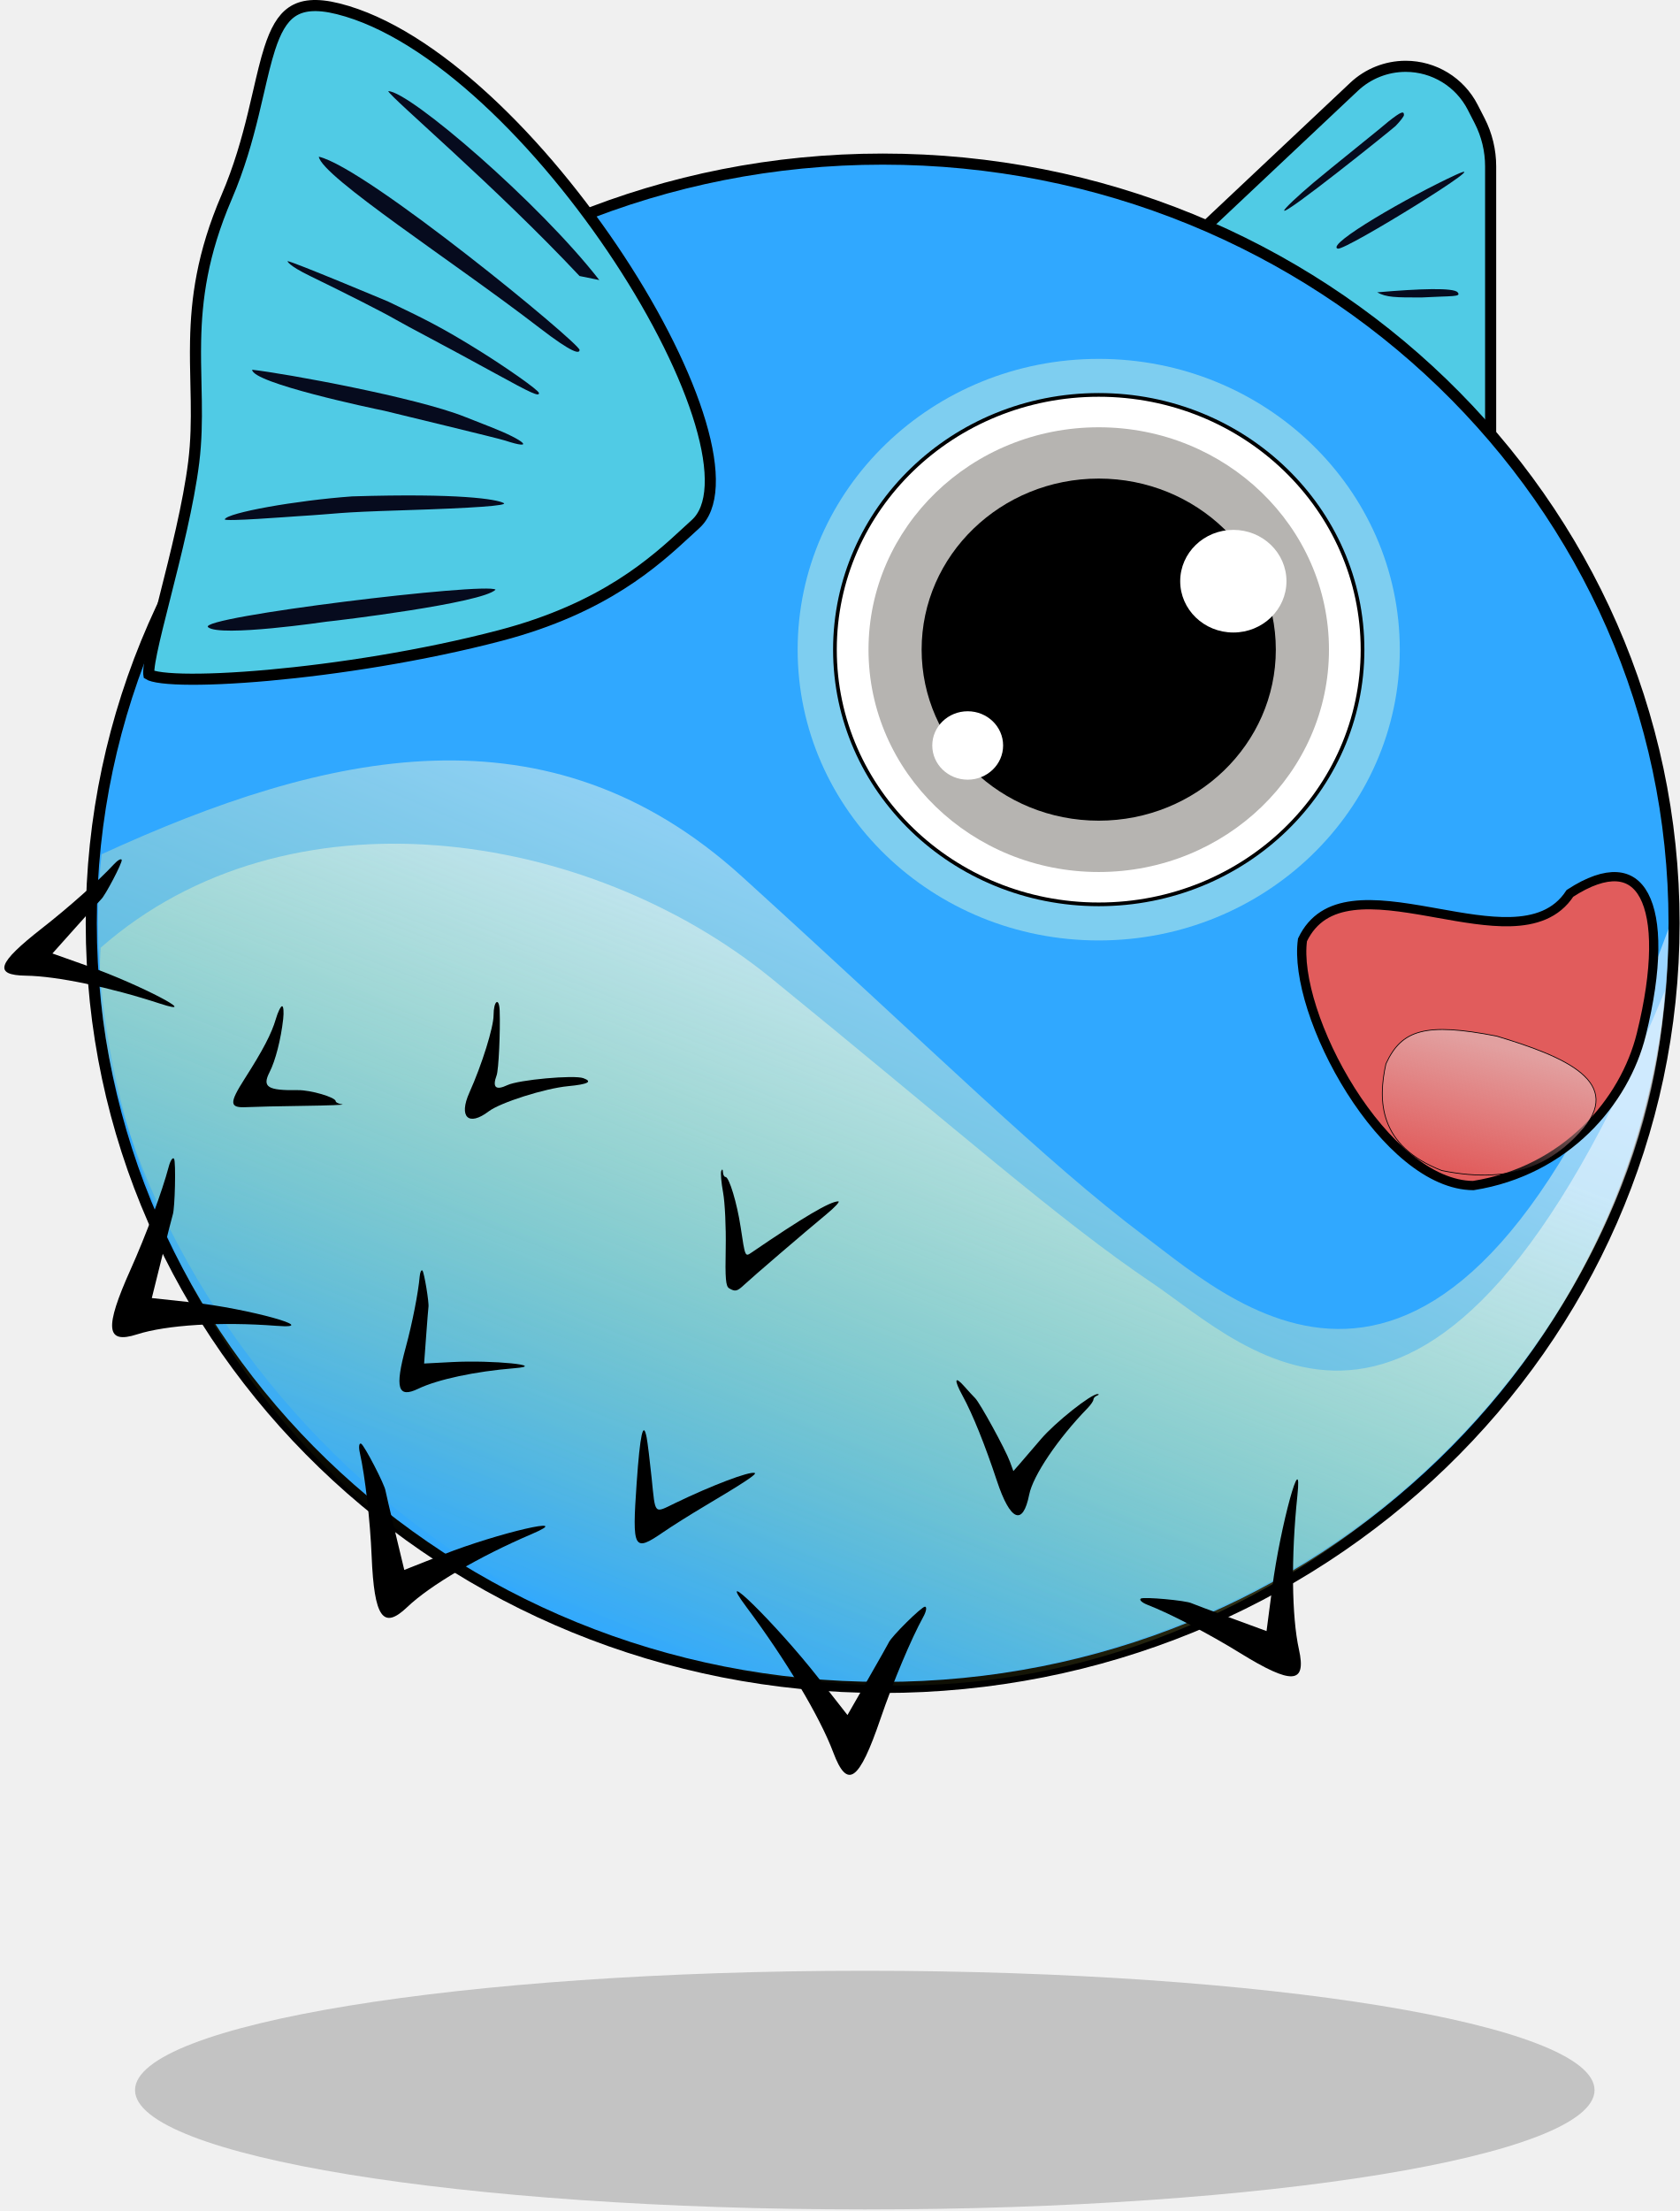
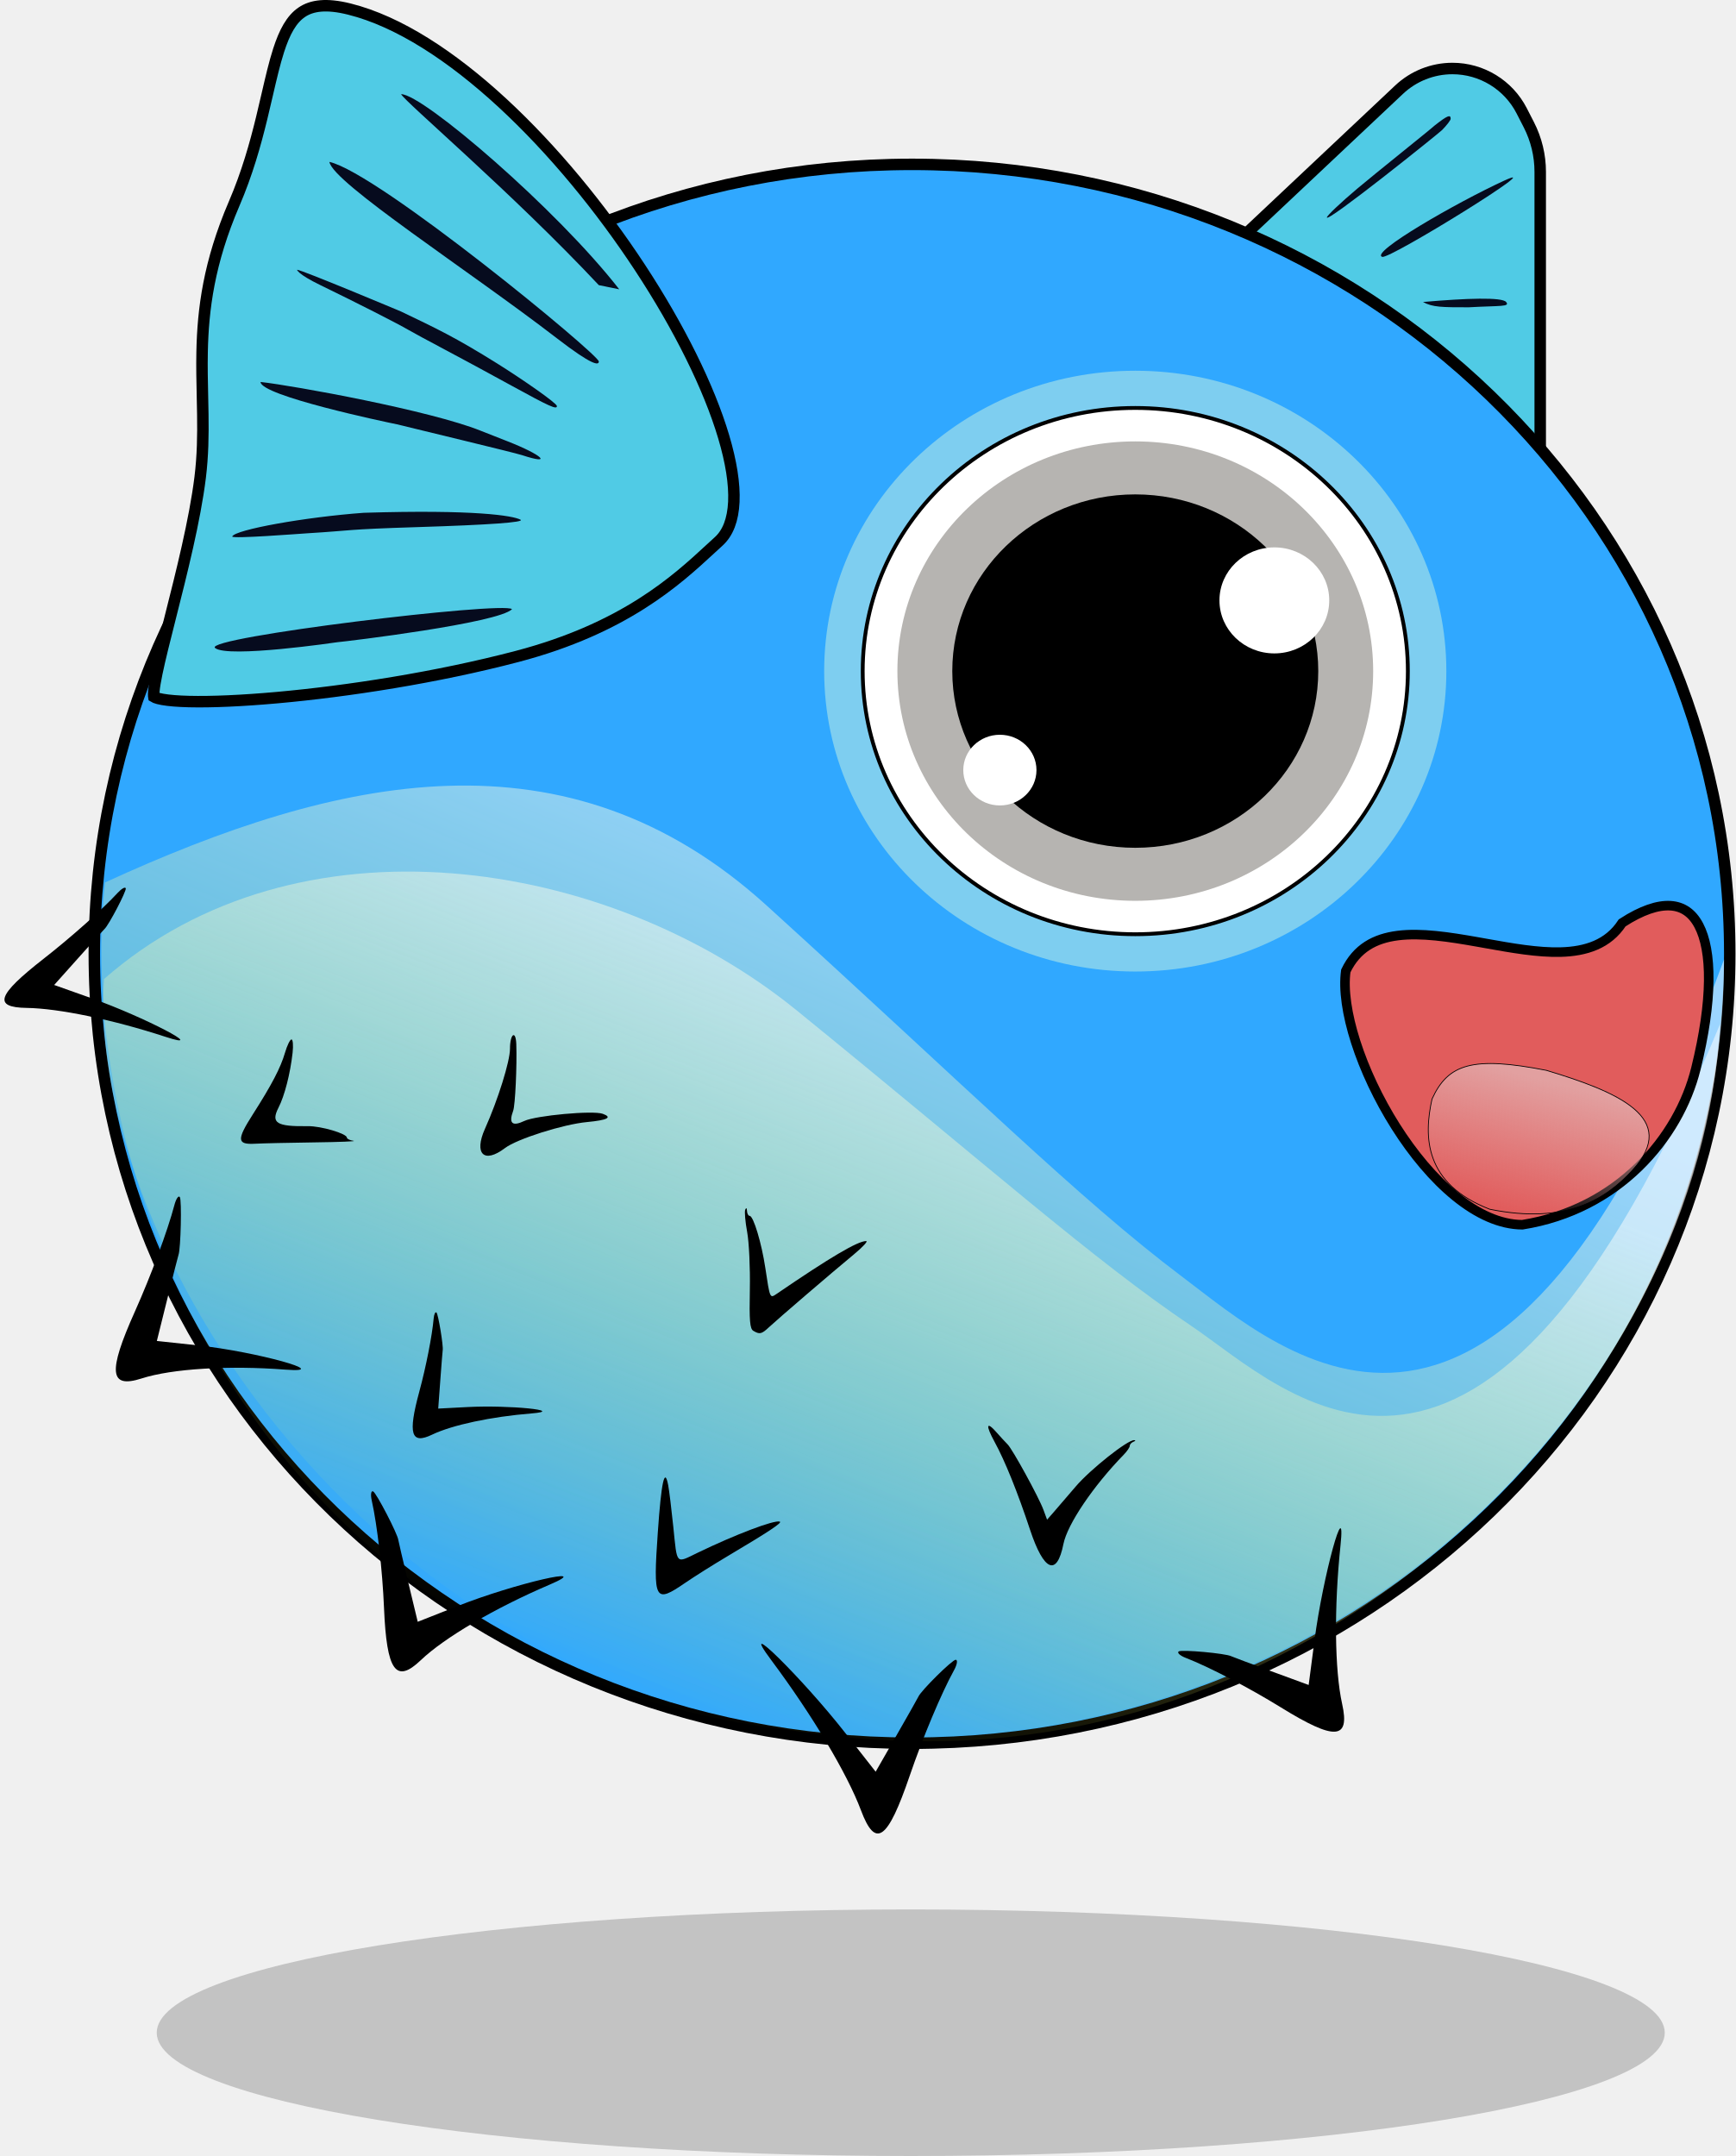
- <svg xmlns="http://www.w3.org/2000/svg" viewBox="0 0 908 1195" fill="none">
-   <ellipse cx="467.5" cy="1129.66" rx="394.5" ry="64.5" fill="black" fill-opacity="0.19" />
-   <path d="M652.418 123.462L804.244 234.411C804.905 234.894 805.834 234.422 805.834 233.604L805.834 89.912C805.834 81.338 803.792 72.887 799.878 65.258L796.137 57.969C789.165 44.383 775.179 35.84 759.908 35.84C749.533 35.84 739.548 39.8 731.994 46.913L652.323 121.926C651.867 122.355 651.913 123.092 652.418 123.462Z" fill="#50CBE5" stroke="black" stroke-width="6" />
-   <path d="M49.341 499.011C49.341 727.015 240.787 912.027 477.171 912.027C713.554 912.027 905 727.015 905 499.011C905 271.007 713.554 85.996 477.171 85.996C240.787 85.996 49.341 271.007 49.341 499.011Z" fill="#30A8FF" stroke="black" stroke-width="6" />
+ <svg xmlns="http://www.w3.org/2000/svg" width="908" height="1128" viewBox="0 0 908 1128" fill="none">
+   <ellipse cx="476.5" cy="1063.5" rx="394.5" ry="64.5" fill="black" fill-opacity="0.19" />
+   <path d="M652.418 123.462L804.244 234.411C804.905 234.894 805.834 234.422 805.834 233.604L805.834 89.912C805.834 81.338 803.792 72.887 799.878 65.258L796.137 57.969C789.165 44.383 775.179 35.84 759.908 35.84C749.533 35.84 739.549 39.8 731.994 46.913L652.323 121.926C651.867 122.355 651.913 123.092 652.418 123.462Z" fill="#50CBE5" stroke="black" stroke-width="6" />
+   <path d="M49.341 499.012C49.341 727.016 240.787 912.027 477.171 912.027C713.554 912.027 905 727.016 905 499.012C905 271.008 713.554 85.996 477.171 85.996C240.787 85.996 49.341 271.008 49.341 499.012Z" fill="#30A8FF" stroke="black" stroke-width="6" />
  <ellipse rx="162.758" ry="157.161" transform="matrix(-1 0 0 1 593.962 351.128)" fill="#7ECEF0" />
-   <path d="M451.362 351.109C451.362 427.111 515.178 488.781 593.972 488.781C672.767 488.781 736.582 427.111 736.582 351.109C736.582 275.108 672.767 213.438 593.972 213.438C515.178 213.438 451.362 275.108 451.362 351.109Z" fill="white" stroke="black" stroke-width="2" />
+   <path d="M451.363 351.109C451.363 427.11 515.178 488.781 593.973 488.781C672.767 488.781 736.583 427.11 736.583 351.109C736.583 275.108 672.767 213.437 593.973 213.437C515.178 213.437 451.363 275.108 451.363 351.109Z" fill="white" stroke="black" stroke-width="2" />
  <ellipse rx="124.462" ry="120.182" transform="matrix(-1 0 0 1 593.973 351.118)" fill="#B6B4B1" />
-   <ellipse rx="95.74" ry="92.448" transform="matrix(-1 0 0 1 593.966 351.108)" fill="black" />
-   <ellipse rx="28.722" ry="27.734" transform="matrix(-1 0 0 1 666.733 314.121)" fill="white" />
+   <ellipse rx="95.74" ry="92.448" transform="matrix(-1 0 0 1 593.967 351.109)" fill="black" />
+   <ellipse rx="28.722" ry="27.734" transform="matrix(-1 0 0 1 666.733 314.122)" fill="white" />
  <ellipse rx="19.148" ry="18.49" transform="matrix(-1 0 0 1 523.129 402.911)" fill="white" />
-   <path d="M54.923 461.706C35.89 635.086 157.923 909 475.5 909C706.734 909 902 728.517 902 502C786.834 815.227 671.454 707.792 618.16 667.71C564.867 627.628 505.863 568.901 401.179 473.822C296.495 378.744 176.737 405.778 54.923 461.706Z" fill="url(#paint0_linear)" fill-opacity="0.52" />
-   <path d="M54.417 512.225C44.898 649.309 198.818 911 486.344 911C706.23 911 889.637 724.339 900 535.623C775.411 836.241 673.643 727.608 623.009 693.524C572.375 659.441 516.316 609.503 416.857 528.655C317.397 447.807 155.317 423.635 54.417 512.225Z" fill="url(#paint1_linear)" fill-opacity="0.52" />
-   <path d="M93.39 656.527C94.572 653.398 95.157 627.877 94.085 626.303C93.392 625.288 92.093 627.225 91.206 630.605C87.691 643.944 78.929 667.553 70.549 686.241C56.349 717.91 57.227 726.611 74.069 721.199C89.985 716.084 119.501 714.272 149.351 716.577C175.104 718.566 134.125 707.199 103.688 703.908L82.064 701.575L87.528 679.578C90.529 667.484 93.17 657.11 93.39 656.527Z" fill="black" />
-   <path d="M208.4 805.724C208.059 802.565 196.928 781.087 195.219 780.288C194.115 779.772 193.803 781.997 194.53 785.224C197.387 797.97 200.1 821.733 200.915 841.225C202.296 874.258 207.085 881.07 220.149 868.598C232.496 856.812 258.9 841.327 287.494 829.105C312.164 818.56 269.157 828.526 239.57 840.206L218.552 848.509L213.534 827.649C210.771 816.181 208.464 806.313 208.4 805.724Z" fill="black" />
-   <path d="M644.17 866.522C641.374 865.044 618.16 862.928 616.679 864.015C615.723 864.718 617.429 866.256 620.468 867.426C632.457 872.057 653.566 883.044 670.21 893.328C698.415 910.755 706.378 910.292 702.2 891.478C698.253 873.698 697.919 841.169 701.348 808.511C704.308 780.335 692.13 824.697 687.776 857.942L684.687 881.563L664.9 874.291C654.02 870.297 644.692 866.797 644.17 866.522Z" fill="black" />
-   <path d="M480.469 887.735C481.757 884.615 498.283 868.266 500.039 868.373C501.172 868.443 500.751 870.945 499.1 873.925C492.595 885.698 482.769 909.09 475.951 929.059C464.396 962.898 458.046 967.388 450.443 947.106C443.258 927.938 424.849 897.13 403.49 868.529C385.061 843.854 419.821 878.053 442.224 906.635L458.137 926.945L469.086 907.866C475.107 897.379 480.228 888.317 480.469 887.735Z" fill="black" />
-   <path d="M54.652 486.071C56.852 484.135 66.264 466.132 65.801 464.751C65.5 463.86 63.604 464.92 61.595 467.106C53.651 475.731 37.2 490.377 22.816 501.617C-1.558 520.664 -3.752 527.065 13.995 527.332C30.766 527.584 59.203 533.507 86.524 542.439C110.097 550.145 75.436 532.051 47.904 522.275L28.341 515.333L41.126 501.028C48.152 493.162 54.242 486.432 54.652 486.071Z" fill="black" />
-   <path d="M268.489 581.145C269.556 578.266 270.522 557.671 270.122 546.302C269.855 538.669 266.825 540.852 266.825 548.679C266.825 555.29 260.542 575.398 253.754 590.514C247.823 603.726 253.238 608.993 264.191 600.667C270.479 595.891 294.602 588.236 307.103 587.053C317.878 586.031 320.574 584.621 315.361 582.731C310.26 580.882 280.339 583.618 274.304 586.485C267.973 589.493 266.049 587.727 268.489 581.145Z" fill="black" />
-   <path d="M145.708 579.519C148.897 573.292 151.86 561.751 153.086 550.785C153.512 546.958 153.249 543.826 152.5 543.826C151.752 543.826 150.223 546.958 149.106 550.785C146.814 558.645 142.182 567.524 132.249 583.072C123.762 596.364 123.96 598.906 133.428 598.386C137.249 598.177 151.197 597.862 164.424 597.686C177.651 597.514 186.902 597.144 184.982 596.869C183.061 596.591 181.491 595.84 181.491 595.203C181.491 593.086 167.907 589.093 161.065 589.199C144.653 589.452 141.612 587.533 145.708 579.519Z" fill="black" />
-   <path d="M392.217 636.126C391.518 636.126 390.894 634.972 390.824 633.562C390.746 631.94 390.409 631.691 389.901 632.885C389.459 633.925 389.912 639.188 390.909 644.583C391.902 649.982 392.535 663.52 392.314 674.669C391.984 691.03 392.337 695.202 394.144 696.279C397.434 698.246 398.485 698 402.352 694.363C406.688 690.287 435.361 665.691 446.765 656.271C451.396 652.443 454.278 649.312 453.173 649.312C448.743 649.312 434.426 657.758 406.324 676.951C402.779 679.368 402.833 679.493 400.393 663.248C398.442 650.279 394.175 636.126 392.217 636.126Z" fill="black" />
-   <path d="M231.617 706.45C232.055 704.289 229.313 687.631 228.37 686.723C227.761 686.137 227.094 687.536 226.892 689.829C226.086 698.879 222.886 715.171 219.344 728.221C213.344 750.337 215.031 755.9 226.117 750.575C236.594 745.542 256.969 741.198 278.085 739.495C296.304 738.026 266.302 735.03 244.654 736.155L229.274 736.957L230.372 722.068C230.973 713.882 231.535 706.853 231.617 706.45Z" fill="black" />
-   <path d="M527.154 755.659C526.056 754.574 523.411 751.706 521.277 749.285C516.041 743.341 515.603 745.663 520.327 754.307C525.792 764.31 532.359 780.58 538.946 800.435C546.141 822.118 552.964 825.005 556.381 807.808C558.425 797.523 571.927 777.529 587.939 761.076C589.677 759.292 591.097 757.204 591.097 756.439C591.097 755.67 591.969 754.71 593.036 754.303C594.103 753.897 594.277 753.52 593.424 753.461C590.03 753.241 570.415 768.797 562.762 777.781C558.293 783.026 553.103 789.066 551.23 791.202L547.824 795.088L545.939 789.96C543.492 783.316 529.745 758.215 527.154 755.659Z" fill="black" />
-   <path d="M352.261 798.75C351.306 789.484 350.104 779.712 349.596 777.03C347.742 767.295 346.004 775.199 344.158 801.772C341.671 837.527 342.529 839.102 358.49 828.133C363.114 824.95 373.183 818.617 380.863 814.057C402.271 801.344 409.443 796.597 407.992 796.095C405.129 795.11 384.878 802.783 365.057 812.361C353.354 818.016 354.359 819.086 352.261 798.75Z" fill="black" />
-   <path d="M731.311 489.479C719.372 490.991 709.825 496.068 704.118 507.976C702.765 517.721 704.697 530.814 709.3 545.166C713.943 559.64 721.227 575.161 730.251 589.414C739.281 603.676 749.997 616.578 761.458 625.888C772.878 635.164 784.833 640.712 796.479 640.773C846.5 632.819 878.313 595.412 887.288 559.043C891.671 541.285 893.84 525.864 893.995 513.182C894.151 500.456 892.277 490.701 888.775 484.11C885.342 477.647 880.388 474.255 873.975 473.86C867.445 473.457 859.008 476.135 848.702 482.843C841.401 494.063 829.672 497.772 816.502 498.124C804.502 498.446 790.806 495.995 777.321 493.583C775.908 493.33 774.496 493.078 773.089 492.829C758.076 490.174 743.559 487.928 731.311 489.479Z" fill="#E15C5C" stroke="black" stroke-width="5" />
-   <path d="M749.226 574.988C747.03 584.842 746.014 595.918 749.815 606.193C753.613 616.463 762.236 625.964 779.39 632.643C799.602 636.79 814.915 635.342 826.833 631.055C838.754 626.767 847.295 619.632 853.952 612.382C860.335 605.43 862.964 599.385 862.796 594.067C862.628 588.751 859.664 584.11 854.743 579.97C849.821 575.829 842.96 572.207 835.045 568.933C827.135 565.661 818.185 562.742 809.088 560.001C789.819 556.233 776.955 555.37 767.857 557.752C758.792 560.126 753.445 565.729 749.226 574.988Z" fill="url(#paint2_linear)" stroke="black" stroke-width="0.4" />
-   <path d="M104.732 249.73C101.954 272.204 94.9 300.072 89.121 322.898L89.105 322.962C86.209 334.402 83.641 344.548 82.049 352.225C81.25 356.077 80.719 359.212 80.506 361.53C80.399 362.693 80.382 363.56 80.427 364.164C80.44 364.341 80.457 364.472 80.472 364.564C80.601 364.646 80.845 364.783 81.265 364.95C82.112 365.287 83.352 365.622 85.03 365.922C88.374 366.519 93.052 366.903 98.901 367.046C110.573 367.332 126.53 366.651 144.99 364.992C181.903 361.675 228.556 354.475 270.492 343.46C326.794 328.671 354.162 303.397 371.425 287.455C373.027 285.975 374.542 284.576 375.985 283.273C380.817 278.911 383.508 271.976 383.939 262.558C384.37 253.147 382.519 241.604 378.642 228.562C370.893 202.497 355.24 171.067 334.817 139.966C314.406 108.883 289.325 78.271 262.824 53.813C236.275 29.309 208.537 11.201 182.83 4.757C170.689 1.713 163.113 2.853 157.879 6.406C152.516 10.045 148.884 16.68 145.767 26.366C143.607 33.083 141.805 40.867 139.78 49.614C138.886 53.478 137.948 57.53 136.917 61.76C133.58 75.447 129.324 90.699 122.51 106.546C109.26 137.367 106.187 161.844 105.739 184.172C105.581 192.07 105.75 199.654 105.919 207.214C105.99 210.418 106.062 213.617 106.108 216.834C106.263 227.584 106.132 238.401 104.732 249.73Z" fill="#50CBE5" stroke="black" stroke-width="6" />
-   <path d="M323.972 151.358C291.552 109.637 221.332 49.256 209.86 49.256C211.5 53 267.667 100.565 313.302 149.187L323.972 151.358Z" fill="#060B1E" />
-   <path d="M313.302 189.124C313.302 185.501 198 90.5 172.345 84.697C174 95.5 245.5 141.652 291.375 177C309.986 191.34 313.302 191.224 313.302 189.124Z" fill="#060B1E" />
-   <path d="M260.757 190.573C237.965 176.278 228.031 171.726 209.86 163C209.86 163 157.733 141.097 155.415 141.134C155.415 141.134 155.505 143.29 167.647 149.187C187.459 158.812 207.436 168.975 213.849 172.689C216.434 174.186 224.891 178.762 232.644 182.856C240.396 186.95 256.168 195.48 267.691 201.805C287.566 212.721 291.375 214.433 291.375 212.461C291.375 210.903 272.922 198.204 260.757 190.573Z" fill="#060B1E" />
-   <path d="M251.438 225.337C225.118 214.786 154 201.805 136.323 199.837C136.323 207 201.238 220.702 207.698 222C215.881 224.051 268.948 236.757 273.122 238.127C289.563 243.526 283.819 238.044 265.533 230.883C259.504 228.524 253.16 226.026 251.438 225.337Z" fill="#060B1E" />
-   <path d="M272.303 271.89C268.419 269.801 248.5 266.5 190.356 268.285C159.749 270.505 122.925 277.131 121.507 280.676C120.955 282.06 156.712 279.263 161 279C185.5 277.5 179.624 276.984 218.548 275.773C256.078 274.606 274.833 273.252 272.303 271.89Z" fill="#060B1E" />
-   <path d="M176.5 336C182.099 335.492 260.757 326 267.894 318.709C263.5 314.5 106 333.5 112.5 339C119 344.5 176.5 336 176.5 336Z" fill="#060B1E" />
-   <path d="M754.5 68.034C757.055 65.378 758.979 62.885 758.977 62.163C758.971 59.725 757.282 60.424 750.689 65.59C749.021 67.222 718.868 91.308 710.152 98.662C701.436 106.016 694.263 112.812 694.218 113.759C694.06 116.832 751.438 70.85 754.5 68.034Z" fill="#060B1E" />
-   <path d="M787 94.5C812 83 727.203 135.677 723.168 134.39C716.434 132.239 762 106 787 94.5Z" fill="#060B1E" />
-   <path d="M768.411 160.776C785.083 159.853 790.144 160.601 788 158C785.856 155.399 767.5 156 744.5 158C749.5 160.776 754.5 160.776 768.411 160.776Z" fill="#060B1E" />
+   <path d="M54.923 461.707C35.89 635.087 157.923 909 475.5 909C706.735 909 902 728.517 902 502C786.835 815.227 671.454 707.793 618.16 667.71C564.867 627.628 505.863 568.901 401.179 473.823C296.495 378.744 176.738 405.778 54.923 461.707Z" fill="url(#paint0_linear)" fill-opacity="0.52" />
+   <path d="M54.417 512.225C44.898 649.309 198.818 911 486.345 911C706.231 911 889.638 724.34 900 535.624C775.411 836.242 673.643 727.608 623.009 693.524C572.375 659.441 516.316 609.503 416.857 528.655C317.397 447.807 155.317 423.635 54.417 512.225Z" fill="url(#paint1_linear)" fill-opacity="0.52" />
+   <path d="M93.39 656.528C94.572 653.399 95.157 627.878 94.085 626.304C93.392 625.288 92.093 627.226 91.207 630.605C87.691 643.944 78.929 667.554 70.549 686.241C56.349 717.91 57.227 726.611 74.069 721.199C89.985 716.085 119.501 714.273 149.351 716.577C175.104 718.566 134.125 707.199 103.689 703.908L82.064 701.575L87.528 679.579C90.529 667.485 93.171 657.111 93.39 656.528Z" fill="black" />
+   <path d="M208.4 805.723C208.06 802.565 196.928 781.086 195.219 780.287C194.115 779.771 193.803 781.996 194.53 785.224C197.387 797.969 200.1 821.732 200.915 841.225C202.296 874.257 207.086 881.07 220.15 868.597C232.496 856.811 258.9 841.327 287.494 829.104C312.165 818.559 269.157 828.525 239.57 840.206L218.552 848.509L213.534 827.648C210.772 816.18 208.464 806.312 208.4 805.723Z" fill="black" />
+   <path d="M644.17 866.521C641.374 865.043 618.16 862.927 616.679 864.014C615.723 864.717 617.43 866.256 620.468 867.425C632.458 872.056 653.567 883.043 670.21 893.328C698.415 910.754 706.378 910.291 702.2 891.477C698.253 873.697 697.919 841.168 701.348 808.511C704.308 780.334 692.13 824.696 687.776 857.941L684.687 881.562L664.9 874.291C654.021 870.296 644.692 866.796 644.17 866.521Z" fill="black" />
+   <path d="M480.469 887.735C481.757 884.614 498.283 868.266 500.039 868.372C501.172 868.442 500.751 870.945 499.1 873.924C492.596 885.697 482.769 909.09 475.951 929.059C464.397 962.898 458.046 967.388 450.443 947.105C443.258 927.938 424.849 897.13 403.49 868.529C385.061 843.853 419.821 878.053 442.224 906.635L458.138 926.945L469.086 907.866C475.108 897.379 480.228 888.316 480.469 887.735Z" fill="black" />
+   <path d="M54.652 486.07C56.851 484.134 66.264 466.131 65.8 464.75C65.5 463.859 63.604 464.919 61.595 467.106C53.651 475.731 37.199 490.377 22.816 501.616C-1.558 520.663 -3.752 527.065 13.995 527.331C30.765 527.584 59.202 533.507 86.524 542.438C110.096 550.144 75.436 532.05 47.904 522.274L28.341 515.332L41.126 501.028C48.152 493.162 54.242 486.431 54.652 486.07Z" fill="black" />
+   <path d="M268.489 581.145C269.556 578.267 270.522 557.671 270.122 546.302C269.855 538.669 266.825 540.852 266.825 548.679C266.825 555.29 260.542 575.399 253.754 590.515C247.823 603.726 253.238 608.993 264.191 600.668C270.479 595.891 294.602 588.236 307.103 587.053C317.878 586.032 320.574 584.621 315.361 582.731C310.26 580.882 280.339 583.618 274.304 586.486C267.973 589.493 266.049 587.727 268.489 581.145Z" fill="black" />
+   <path d="M145.708 579.519C148.897 573.293 151.86 561.751 153.086 550.785C153.512 546.958 153.249 543.826 152.5 543.826C151.752 543.826 150.223 546.958 149.106 550.785C146.814 558.646 142.182 567.524 132.249 583.072C123.762 596.364 123.96 598.906 133.428 598.386C137.249 598.177 151.197 597.862 164.424 597.686C177.651 597.514 186.902 597.144 184.982 596.869C183.061 596.591 181.491 595.84 181.491 595.203C181.491 593.086 167.907 589.093 161.065 589.2C144.653 589.452 141.612 587.533 145.708 579.519Z" fill="black" />
+   <path d="M392.217 636.126C391.518 636.126 390.894 634.973 390.824 633.562C390.746 631.94 390.409 631.691 389.901 632.885C389.459 633.925 389.912 639.188 390.909 644.584C391.902 649.982 392.535 663.52 392.314 674.669C391.984 691.03 392.337 695.202 394.144 696.279C397.434 698.246 398.485 698 402.352 694.363C406.688 690.287 435.361 665.692 446.765 656.271C451.396 652.444 454.278 649.312 453.173 649.312C448.743 649.312 434.426 657.758 406.324 676.951C402.779 679.368 402.833 679.493 400.393 663.249C398.442 650.279 394.175 636.126 392.217 636.126Z" fill="black" />
+   <path d="M231.617 706.45C232.055 704.289 229.313 687.631 228.37 686.723C227.761 686.137 227.094 687.536 226.892 689.829C226.086 698.879 222.886 715.171 219.344 728.221C213.344 750.337 215.031 755.901 226.117 750.575C236.594 745.542 256.969 741.198 278.085 739.495C296.304 738.026 266.302 735.03 244.654 736.155L229.274 736.957L230.372 722.068C230.973 713.882 231.535 706.853 231.617 706.45Z" fill="black" />
+   <path d="M527.154 755.659C526.056 754.575 523.411 751.707 521.277 749.286C516.041 743.341 515.603 745.663 520.327 754.307C525.792 764.31 532.359 780.58 538.946 800.435C546.141 822.119 552.964 825.005 556.381 807.808C558.425 797.524 571.927 777.529 587.939 761.076C589.677 759.292 591.097 757.204 591.097 756.439C591.097 755.67 591.969 754.71 593.036 754.304C594.103 753.897 594.277 753.52 593.424 753.461C590.03 753.241 570.415 768.797 562.762 777.782C558.293 783.027 553.103 789.066 551.23 791.202L547.824 795.088L545.939 789.96C543.492 783.316 529.745 758.215 527.154 755.659Z" fill="black" />
+   <path d="M352.261 798.75C351.306 789.484 350.104 779.712 349.596 777.031C347.742 767.295 346.004 775.199 344.158 801.772C341.671 837.528 342.529 839.103 358.49 828.133C363.114 824.95 373.183 818.617 380.863 814.057C402.271 801.344 409.443 796.597 407.992 796.095C405.129 795.11 384.878 802.783 365.057 812.361C353.354 818.016 354.359 819.086 352.261 798.75Z" fill="black" />
+   <path d="M731.311 489.479C719.373 490.991 709.825 496.068 704.118 507.976C702.766 517.721 704.698 530.814 709.301 545.166C713.943 559.64 721.227 575.161 730.252 589.414C739.282 603.676 749.997 616.578 761.458 625.888C772.878 635.164 784.833 640.712 796.48 640.773C846.5 632.819 878.313 595.412 887.289 559.043C891.671 541.285 893.84 525.864 893.996 513.182C894.152 500.457 892.277 490.701 888.775 484.11C885.342 477.647 880.388 474.256 873.975 473.86C867.445 473.457 859.009 476.135 848.702 482.844C841.402 494.063 829.672 497.772 816.502 498.124C804.502 498.446 790.806 495.996 777.322 493.583C775.908 493.33 774.496 493.078 773.09 492.829C758.077 490.174 743.559 487.928 731.311 489.479Z" fill="#E15C5C" stroke="black" stroke-width="5" />
+   <path d="M749.226 574.989C747.03 584.843 746.014 595.919 749.815 606.194C753.613 616.464 762.236 625.965 779.39 632.644C799.602 636.791 814.915 635.342 826.833 631.056C838.754 626.767 847.295 619.633 853.952 612.383C860.335 605.431 862.964 599.386 862.796 594.067C862.628 588.752 859.664 584.111 854.743 579.97C849.821 575.83 842.96 572.208 835.045 568.934C827.135 565.662 818.185 562.742 809.088 560.001C789.819 556.234 776.955 555.371 767.857 557.753C758.792 560.127 753.445 565.73 749.226 574.989Z" fill="url(#paint2_linear)" stroke="black" stroke-width="0.4" />
+   <path d="M104.732 249.73C101.954 272.204 94.9 300.072 89.121 322.898L89.105 322.962C86.209 334.402 83.641 344.548 82.049 352.225C81.251 356.077 80.719 359.212 80.506 361.53C80.399 362.693 80.382 363.56 80.427 364.164C80.44 364.341 80.457 364.472 80.472 364.564C80.602 364.646 80.845 364.783 81.265 364.95C82.112 365.287 83.352 365.622 85.03 365.922C88.374 366.519 93.052 366.903 98.901 367.046C110.573 367.332 126.53 366.651 144.99 364.992C181.903 361.675 228.556 354.475 270.492 343.46C326.794 328.671 354.162 303.397 371.425 287.455C373.027 285.975 374.542 284.576 375.985 283.273C380.817 278.911 383.508 271.976 383.939 262.558C384.37 253.147 382.519 241.604 378.642 228.562C370.893 202.497 355.241 171.067 334.818 139.966C314.407 108.883 289.325 78.271 262.824 53.813C236.275 29.309 208.537 11.201 182.83 4.757C170.689 1.713 163.113 2.853 157.879 6.406C152.516 10.045 148.884 16.68 145.768 26.366C143.607 33.083 141.805 40.867 139.78 49.614C138.886 53.478 137.948 57.53 136.917 61.76C133.58 75.447 129.324 90.699 122.511 106.546C109.26 137.367 106.187 161.844 105.74 184.172C105.581 192.07 105.75 199.654 105.919 207.214C105.991 210.418 106.062 213.617 106.108 216.834C106.263 227.584 106.132 238.401 104.732 249.73Z" fill="#50CBE5" stroke="black" stroke-width="6" />
+   <path d="M323.972 151.359C291.552 109.637 221.332 49.257 209.86 49.257C211.5 53.001 267.667 100.565 313.302 149.188L323.972 151.359Z" fill="#060B1E" />
+   <path d="M313.302 189.125C313.302 185.502 198 90.501 172.345 84.698C174 95.501 245.5 141.653 291.376 177.001C309.986 191.341 313.302 191.225 313.302 189.125Z" fill="#060B1E" />
+   <path d="M260.757 190.574C237.965 176.279 228.031 171.727 209.86 163.001C209.86 163.001 157.733 141.098 155.415 141.135C155.415 141.135 155.505 143.291 167.647 149.188C187.459 158.813 207.436 168.976 213.849 172.69C216.434 174.187 224.891 178.763 232.644 182.857C240.396 186.95 256.168 195.481 267.691 201.806C287.566 212.721 291.376 214.433 291.376 212.462C291.376 210.904 272.922 198.205 260.757 190.574Z" fill="#060B1E" />
+   <path d="M251.438 225.338C225.118 214.787 154 201.806 136.323 199.838C136.323 207.001 201.238 220.703 207.698 222.001C215.882 224.052 268.948 236.758 273.122 238.127C289.563 243.527 283.819 238.045 265.534 230.884C259.504 228.525 253.161 226.027 251.438 225.338Z" fill="#060B1E" />
+   <path d="M272.303 271.891C268.419 269.802 248.5 266.501 190.357 268.286C159.749 270.506 122.925 277.132 121.507 280.677C120.955 282.061 156.712 279.263 161 279.001C185.5 277.501 179.624 276.985 218.548 275.774C256.078 274.607 274.833 273.253 272.303 271.891Z" fill="#060B1E" />
+   <path d="M176.5 336.001C182.1 335.493 260.757 326.001 267.895 318.71C263.5 314.501 106 333.501 112.5 339.001C119 344.501 176.5 336.001 176.5 336.001Z" fill="#060B1E" />
+   <path d="M754.5 68.033C757.055 65.377 758.98 62.884 758.978 62.162C758.971 59.724 757.282 60.423 750.69 65.59C749.021 67.222 718.868 91.307 710.152 98.661C701.436 106.015 694.263 112.811 694.218 113.758C694.06 116.831 751.438 70.85 754.5 68.033Z" fill="#060B1E" />
+   <path d="M787 94.499C812.001 82.999 727.203 135.676 723.168 134.389C716.434 132.239 762 105.999 787 94.499Z" fill="#060B1E" />
+   <path d="M768.412 160.776C785.084 159.852 790.144 160.6 788 157.999C785.857 155.398 767.5 155.999 744.5 157.999C749.5 160.776 754.5 160.776 768.412 160.776Z" fill="#060B1E" />
  <defs>
-     <linearGradient id="paint0_linear" x1="511.573" y1="426.281" x2="310.296" y2="893.567" gradientUnits="userSpaceOnUse">
+     <linearGradient id="paint0_linear" x1="511.573" y1="426.282" x2="310.296" y2="893.567" gradientUnits="userSpaceOnUse">
      <stop offset="0.027" stop-color="white" />
      <stop offset="0.984" stop-color="#FBFF30" stop-opacity="0" />
    </linearGradient>
-     <linearGradient id="paint1_linear" x1="518.042" y1="499.756" x2="359.937" y2="909.874" gradientUnits="userSpaceOnUse">
+     <linearGradient id="paint1_linear" x1="518.042" y1="499.756" x2="359.937" y2="909.875" gradientUnits="userSpaceOnUse">
      <stop offset="0.027" stop-color="#FEFEFE" />
      <stop offset="0.984" stop-color="#FBFF30" stop-opacity="0" />
    </linearGradient>
-     <linearGradient id="paint2_linear" x1="806.986" y1="564.7" x2="788.726" y2="633.082" gradientUnits="userSpaceOnUse">
+     <linearGradient id="paint2_linear" x1="806.986" y1="564.701" x2="788.726" y2="633.083" gradientUnits="userSpaceOnUse">
      <stop stop-color="#E2A0A0" />
      <stop offset="1" stop-color="#E2A0A0" stop-opacity="0" />
    </linearGradient>
  </defs>
</svg>
